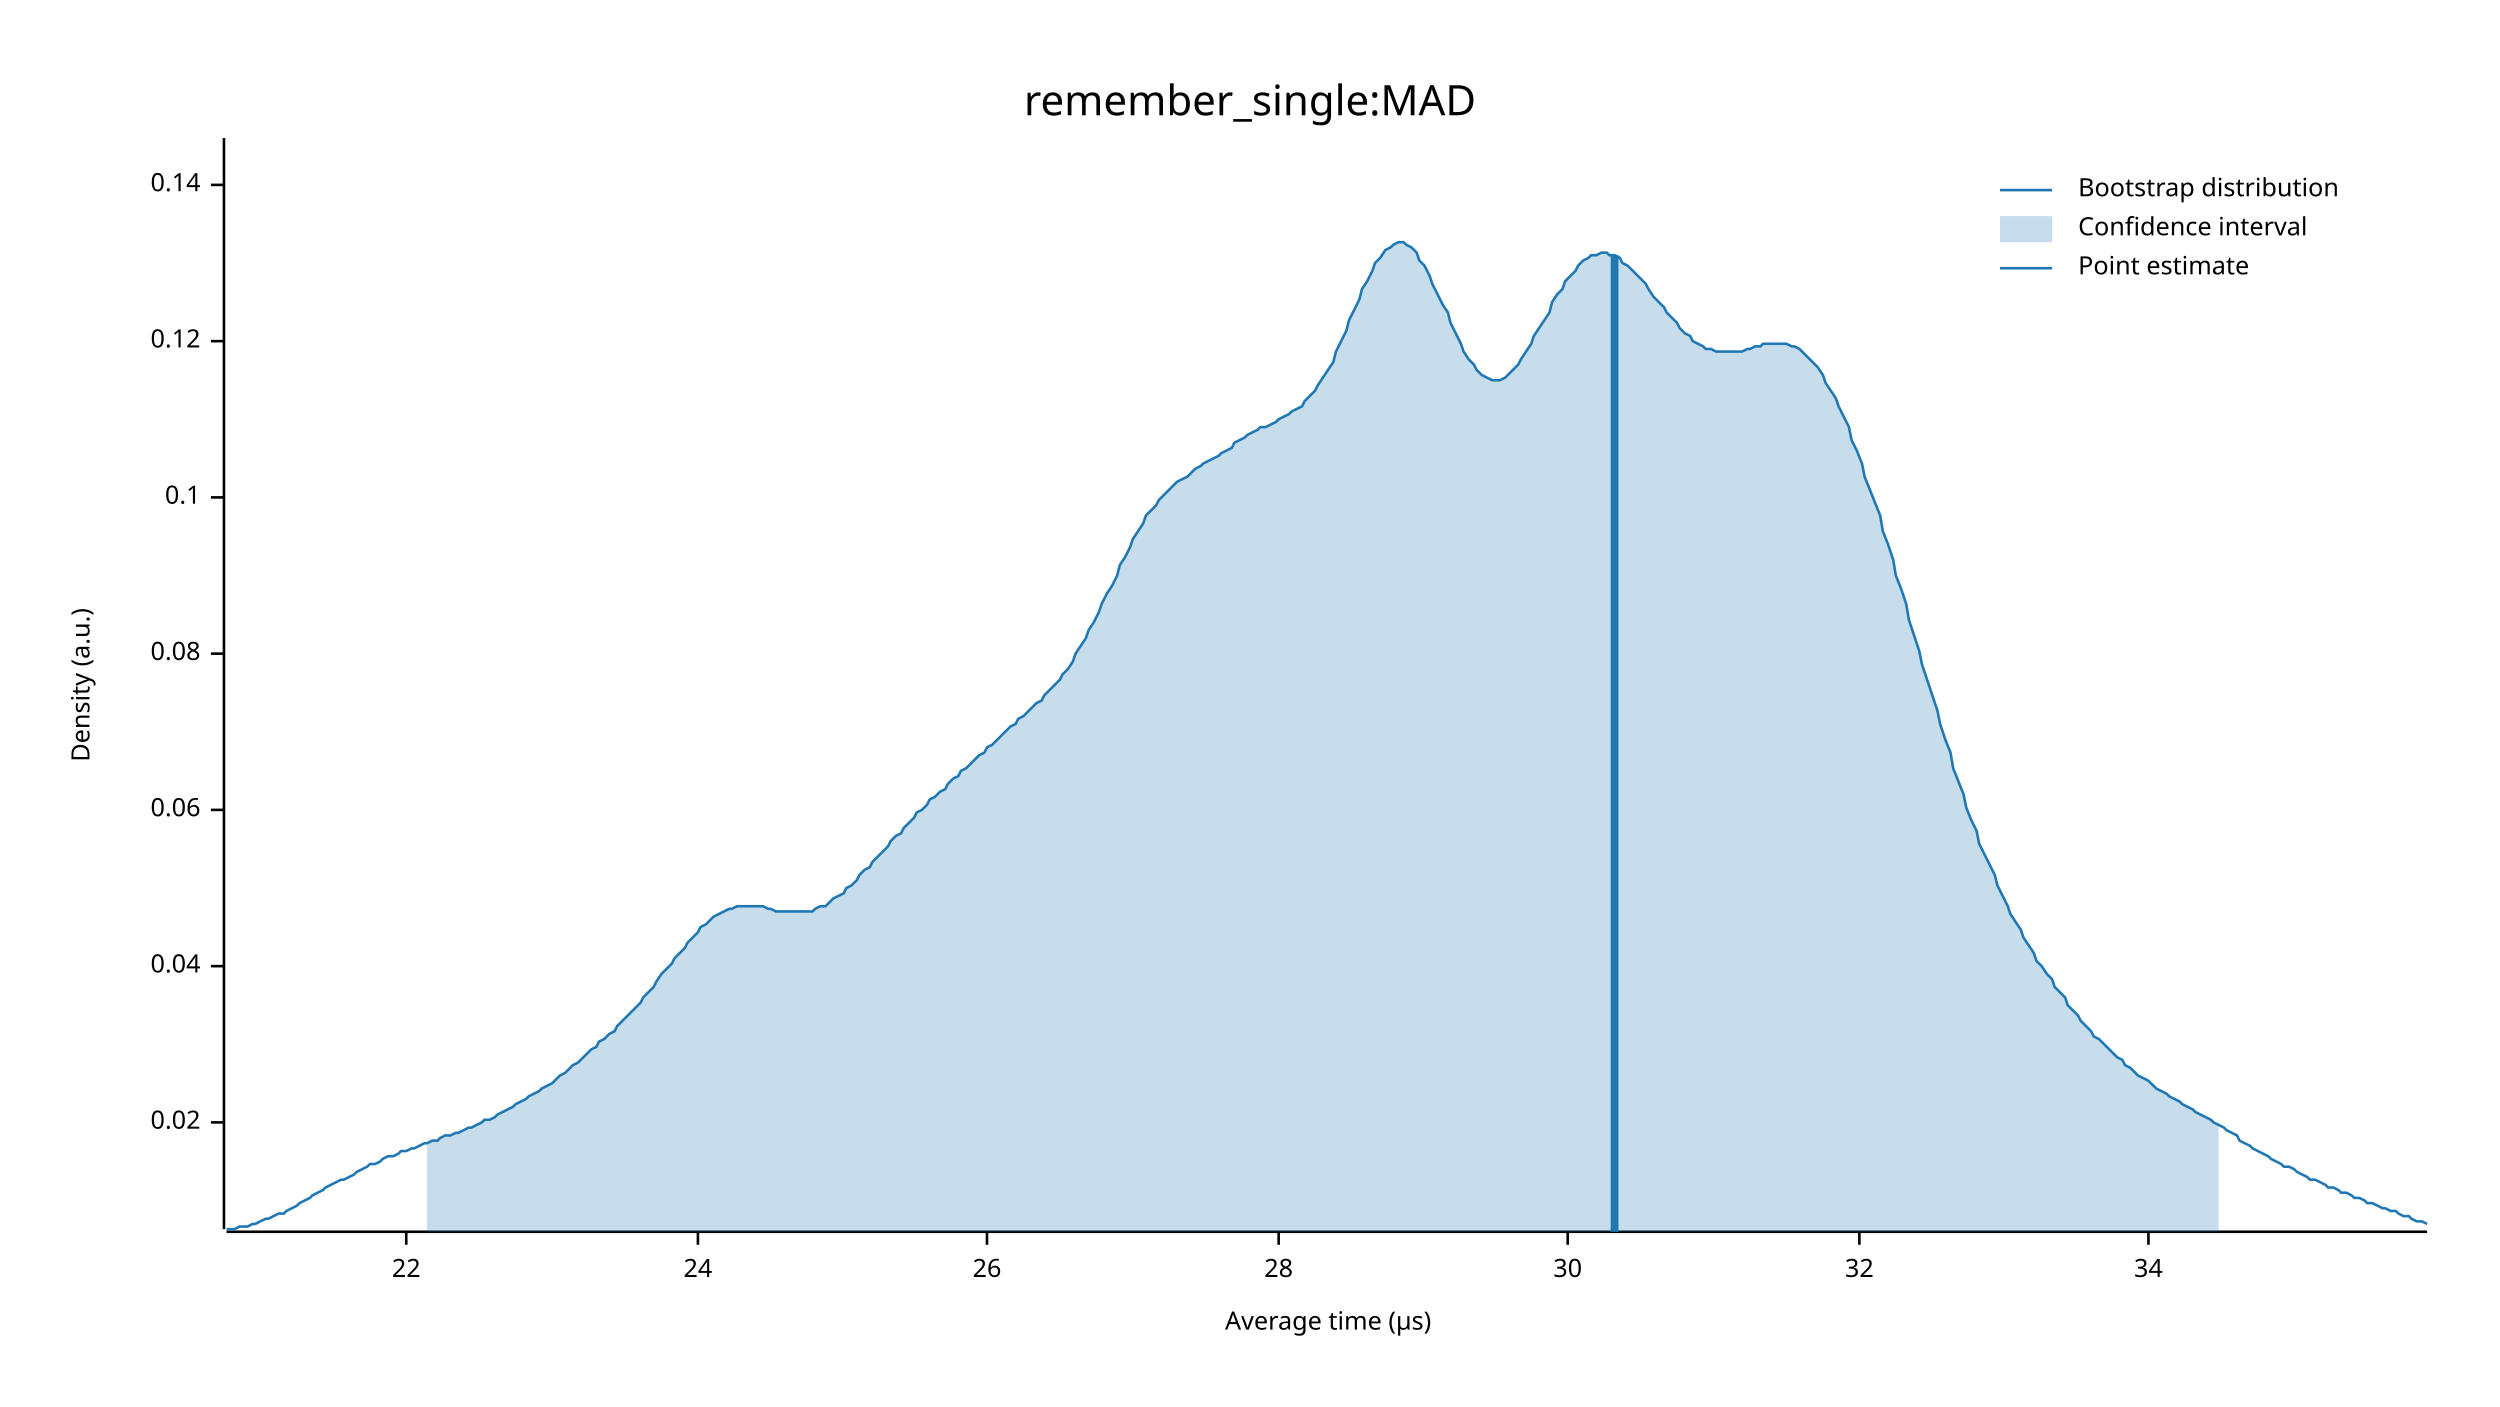
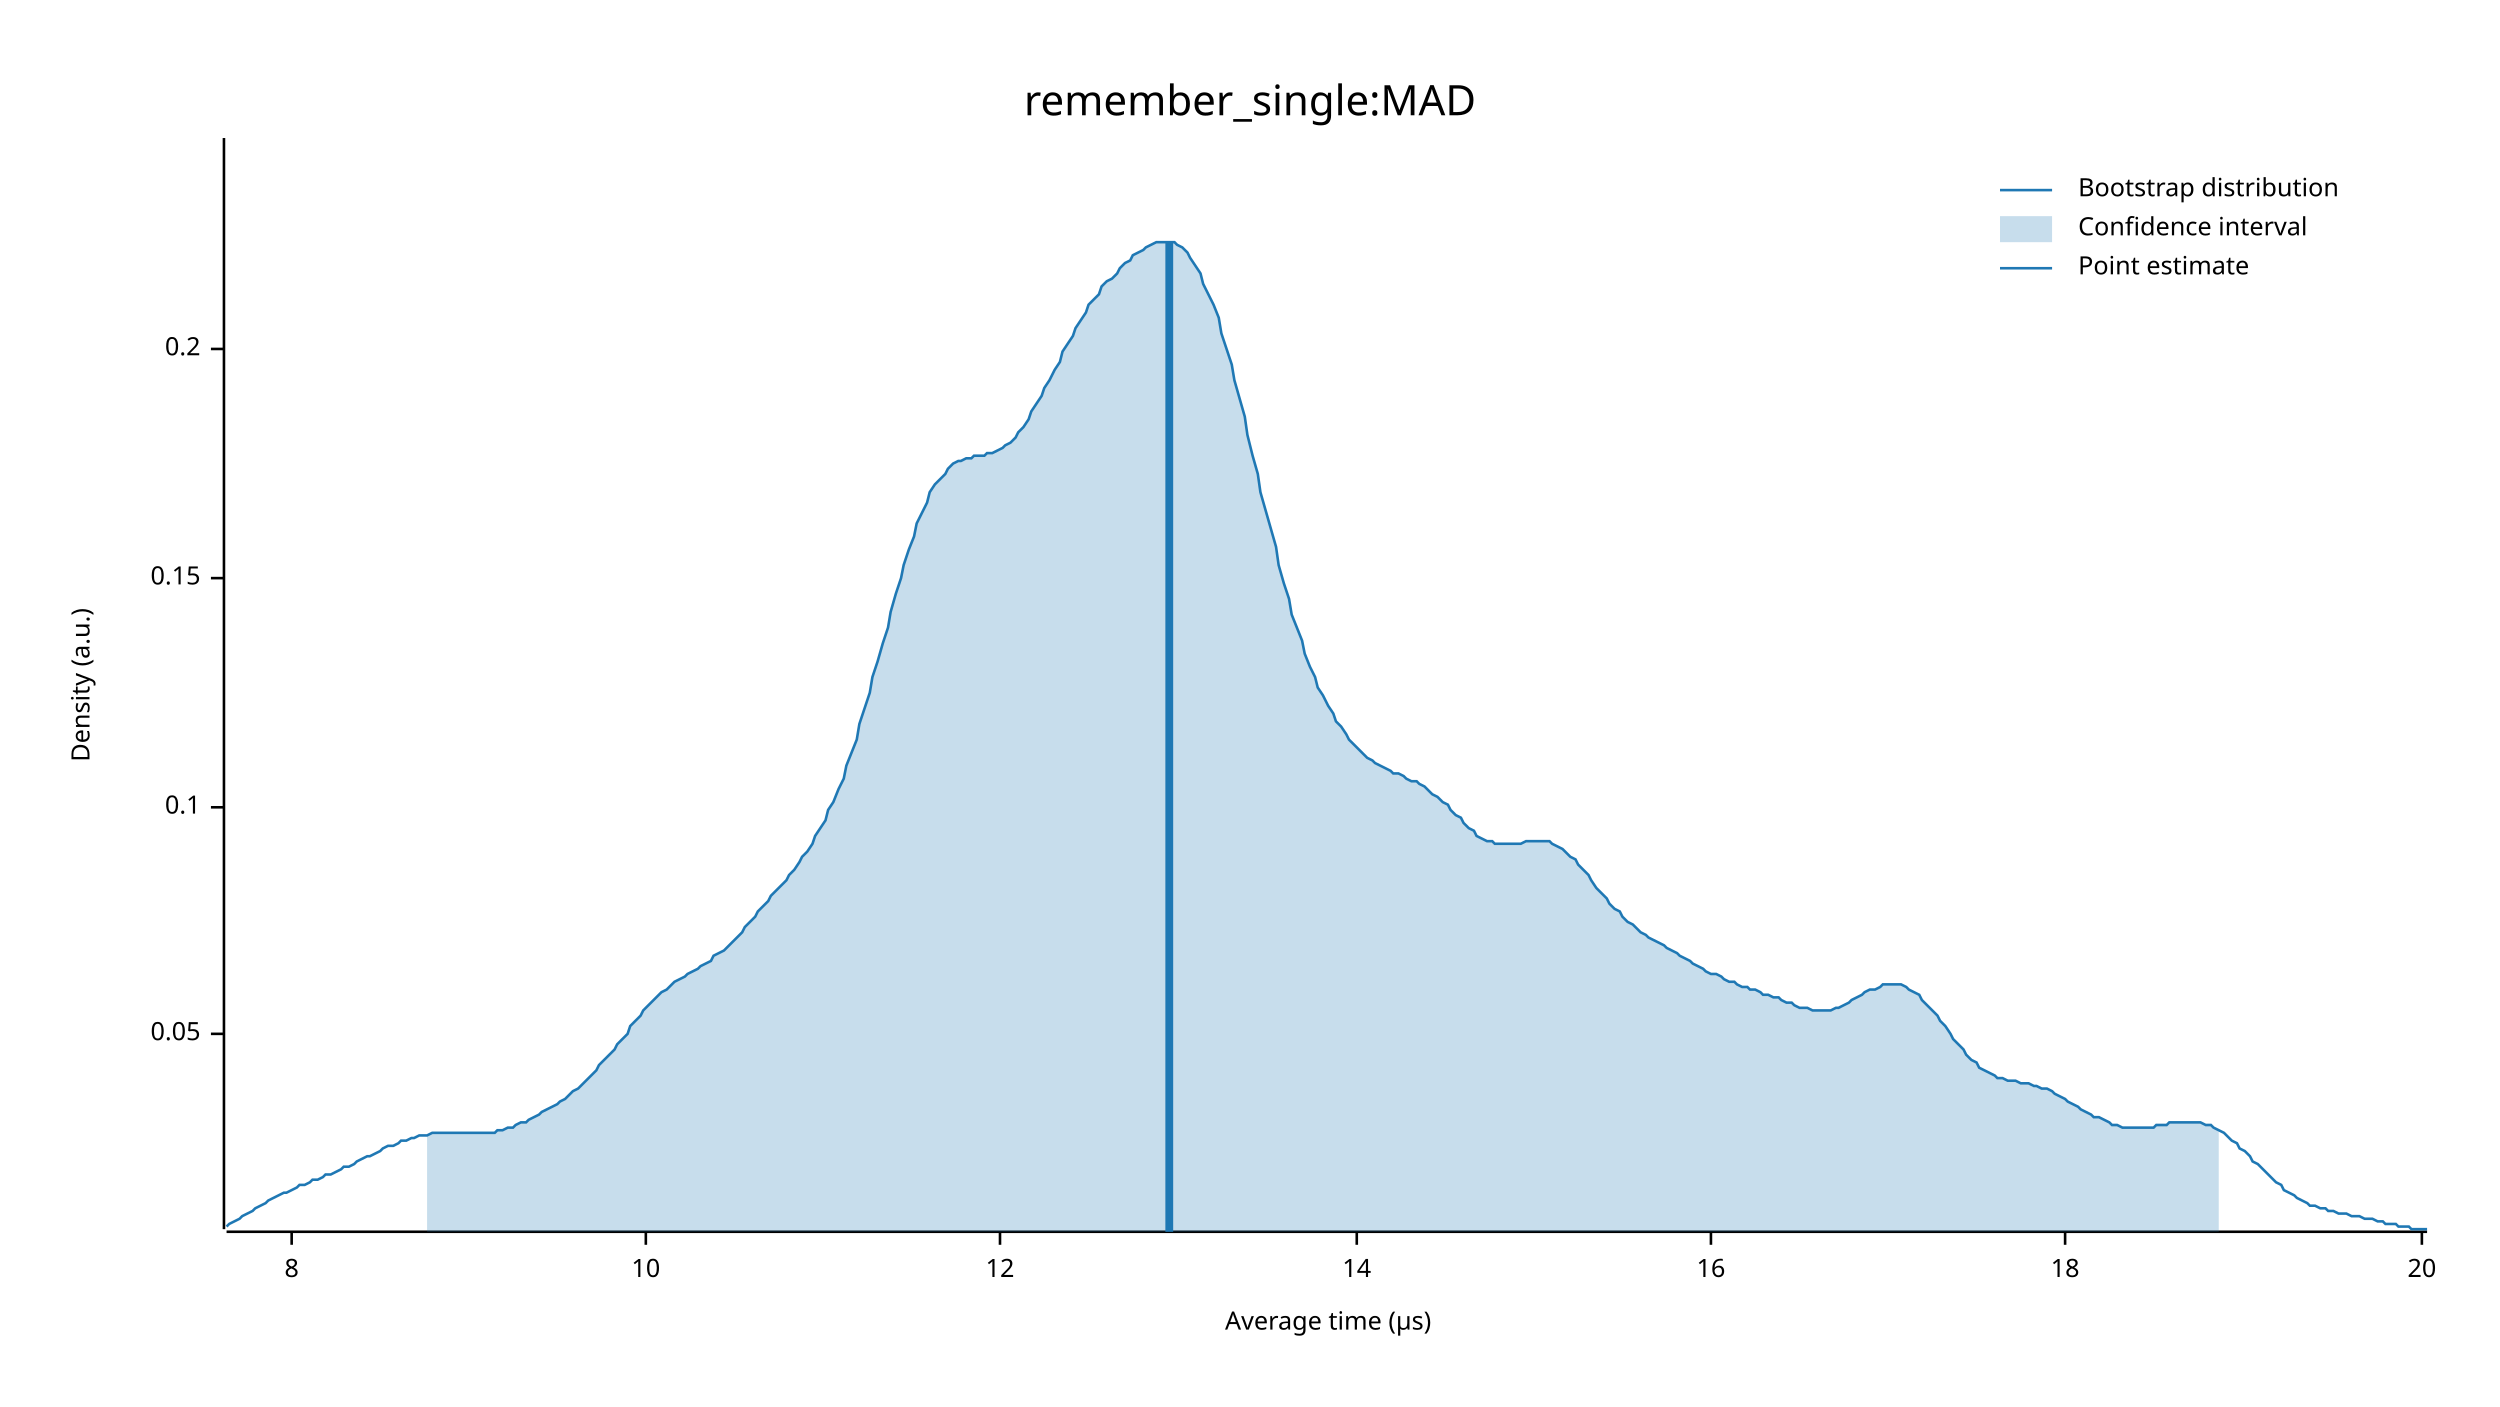
<svg xmlns="http://www.w3.org/2000/svg" width="960" height="540" viewBox="0 0 960 540">
  <text x="480" y="32" dy="0.76em" text-anchor="middle" font-family="sans-serif" font-size="16.129" opacity="1" fill="#000000">
remember_single:MAD
</text>
  <text x="27" y="263" dy="0.76em" text-anchor="middle" font-family="sans-serif" font-size="9.677" opacity="1" fill="#000000" transform="rotate(270, 27, 263)">
Density (a.u.)
</text>
  <text x="510" y="513" dy="-0.5ex" text-anchor="middle" font-family="sans-serif" font-size="9.677" opacity="1" fill="#000000">
Average time (µs)
</text>
  <polyline fill="none" opacity="1" stroke="#000000" stroke-width="1" points="86,53 86,472 " />
-   <text x="77" y="431" dy="0.5ex" text-anchor="end" font-family="sans-serif" font-size="9.677" opacity="1" fill="#000000">
- 0.02
+   <text x="77" y="397" dy="0.5ex" text-anchor="end" font-family="sans-serif" font-size="9.677" opacity="1" fill="#000000">
+ 0.05
</text>
-   <polyline fill="none" opacity="1" stroke="#000000" stroke-width="1" points="81,431 86,431 " />
-   <text x="77" y="371" dy="0.5ex" text-anchor="end" font-family="sans-serif" font-size="9.677" opacity="1" fill="#000000">
- 0.04
- </text>
-   <polyline fill="none" opacity="1" stroke="#000000" stroke-width="1" points="81,371 86,371 " />
-   <text x="77" y="311" dy="0.5ex" text-anchor="end" font-family="sans-serif" font-size="9.677" opacity="1" fill="#000000">
- 0.06
- </text>
-   <polyline fill="none" opacity="1" stroke="#000000" stroke-width="1" points="81,311 86,311 " />
-   <text x="77" y="251" dy="0.5ex" text-anchor="end" font-family="sans-serif" font-size="9.677" opacity="1" fill="#000000">
- 0.08
- </text>
-   <polyline fill="none" opacity="1" stroke="#000000" stroke-width="1" points="81,251 86,251 " />
-   <text x="77" y="191" dy="0.5ex" text-anchor="end" font-family="sans-serif" font-size="9.677" opacity="1" fill="#000000">
+   <polyline fill="none" opacity="1" stroke="#000000" stroke-width="1" points="81,397 86,397 " />
+   <text x="77" y="310" dy="0.5ex" text-anchor="end" font-family="sans-serif" font-size="9.677" opacity="1" fill="#000000">
0.1
</text>
-   <polyline fill="none" opacity="1" stroke="#000000" stroke-width="1" points="81,191 86,191 " />
-   <text x="77" y="131" dy="0.5ex" text-anchor="end" font-family="sans-serif" font-size="9.677" opacity="1" fill="#000000">
- 0.12
+   <polyline fill="none" opacity="1" stroke="#000000" stroke-width="1" points="81,310 86,310 " />
+   <text x="77" y="222" dy="0.5ex" text-anchor="end" font-family="sans-serif" font-size="9.677" opacity="1" fill="#000000">
+ 0.15
</text>
-   <polyline fill="none" opacity="1" stroke="#000000" stroke-width="1" points="81,131 86,131 " />
-   <text x="77" y="71" dy="0.5ex" text-anchor="end" font-family="sans-serif" font-size="9.677" opacity="1" fill="#000000">
- 0.14
+   <polyline fill="none" opacity="1" stroke="#000000" stroke-width="1" points="81,222 86,222 " />
+   <text x="77" y="134" dy="0.5ex" text-anchor="end" font-family="sans-serif" font-size="9.677" opacity="1" fill="#000000">
+ 0.2
</text>
-   <polyline fill="none" opacity="1" stroke="#000000" stroke-width="1" points="81,71 86,71 " />
+   <polyline fill="none" opacity="1" stroke="#000000" stroke-width="1" points="81,134 86,134 " />
  <polyline fill="none" opacity="1" stroke="#000000" stroke-width="1" points="87,473 932,473 " />
-   <text x="156" y="483" dy="0.76em" text-anchor="middle" font-family="sans-serif" font-size="9.677" opacity="1" fill="#000000">
- 22
+   <text x="112" y="483" dy="0.76em" text-anchor="middle" font-family="sans-serif" font-size="9.677" opacity="1" fill="#000000">
+ 8
</text>
-   <polyline fill="none" opacity="1" stroke="#000000" stroke-width="1" points="156,473 156,478 " />
-   <text x="268" y="483" dy="0.76em" text-anchor="middle" font-family="sans-serif" font-size="9.677" opacity="1" fill="#000000">
- 24
+   <polyline fill="none" opacity="1" stroke="#000000" stroke-width="1" points="112,473 112,478 " />
+   <text x="248" y="483" dy="0.76em" text-anchor="middle" font-family="sans-serif" font-size="9.677" opacity="1" fill="#000000">
+ 10
</text>
-   <polyline fill="none" opacity="1" stroke="#000000" stroke-width="1" points="268,473 268,478 " />
-   <text x="379" y="483" dy="0.76em" text-anchor="middle" font-family="sans-serif" font-size="9.677" opacity="1" fill="#000000">
- 26
+   <polyline fill="none" opacity="1" stroke="#000000" stroke-width="1" points="248,473 248,478 " />
+   <text x="384" y="483" dy="0.76em" text-anchor="middle" font-family="sans-serif" font-size="9.677" opacity="1" fill="#000000">
+ 12
</text>
-   <polyline fill="none" opacity="1" stroke="#000000" stroke-width="1" points="379,473 379,478 " />
-   <text x="491" y="483" dy="0.76em" text-anchor="middle" font-family="sans-serif" font-size="9.677" opacity="1" fill="#000000">
- 28
+   <polyline fill="none" opacity="1" stroke="#000000" stroke-width="1" points="384,473 384,478 " />
+   <text x="521" y="483" dy="0.76em" text-anchor="middle" font-family="sans-serif" font-size="9.677" opacity="1" fill="#000000">
+ 14
</text>
-   <polyline fill="none" opacity="1" stroke="#000000" stroke-width="1" points="491,473 491,478 " />
-   <text x="602" y="483" dy="0.76em" text-anchor="middle" font-family="sans-serif" font-size="9.677" opacity="1" fill="#000000">
- 30
+   <polyline fill="none" opacity="1" stroke="#000000" stroke-width="1" points="521,473 521,478 " />
+   <text x="657" y="483" dy="0.76em" text-anchor="middle" font-family="sans-serif" font-size="9.677" opacity="1" fill="#000000">
+ 16
</text>
-   <polyline fill="none" opacity="1" stroke="#000000" stroke-width="1" points="602,473 602,478 " />
-   <text x="714" y="483" dy="0.76em" text-anchor="middle" font-family="sans-serif" font-size="9.677" opacity="1" fill="#000000">
- 32
+   <polyline fill="none" opacity="1" stroke="#000000" stroke-width="1" points="657,473 657,478 " />
+   <text x="793" y="483" dy="0.76em" text-anchor="middle" font-family="sans-serif" font-size="9.677" opacity="1" fill="#000000">
+ 18
</text>
-   <polyline fill="none" opacity="1" stroke="#000000" stroke-width="1" points="714,473 714,478 " />
-   <text x="825" y="483" dy="0.76em" text-anchor="middle" font-family="sans-serif" font-size="9.677" opacity="1" fill="#000000">
- 34
+   <polyline fill="none" opacity="1" stroke="#000000" stroke-width="1" points="793,473 793,478 " />
+   <text x="930" y="483" dy="0.76em" text-anchor="middle" font-family="sans-serif" font-size="9.677" opacity="1" fill="#000000">
+ 20
</text>
-   <polyline fill="none" opacity="1" stroke="#000000" stroke-width="1" points="825,473 825,478 " />
-   <polyline fill="none" opacity="1" stroke="#1F78B4" stroke-width="1" points="87,472 88,472 90,472 92,471 93,471 95,471 97,470 98,470 100,469 102,468 103,468 105,467 107,466 109,466 110,465 112,464 114,463 115,462 117,461 119,460 120,459 122,458 124,457 125,456 127,455 129,454 131,453 132,453 134,452 136,451 137,450 139,449 141,448 142,447 144,447 146,446 147,445 149,444 151,444 153,443 154,442 156,442 158,441 159,441 161,440 163,439 164,439 166,438 168,438 169,437 171,436 173,436 175,435 176,435 178,434 180,433 181,433 183,432 185,431 186,430 188,430 190,429 191,428 193,427 195,426 197,425 198,424 200,423 202,422 203,421 205,420 207,419 208,418 210,417 212,416 214,414 215,413 217,412 219,410 220,409 222,408 224,406 225,405 227,403 229,402 230,400 232,399 234,397 236,396 237,394 239,392 241,390 242,389 244,387 246,385 247,383 249,381 251,379 252,377 254,374 256,372 258,370 259,368 261,366 263,364 264,362 266,360 268,358 269,356 271,355 273,353 274,352 276,351 278,350 280,349 281,349 283,348 285,348 286,348 288,348 290,348 291,348 293,348 295,349 296,349 298,350 300,350 302,350 303,350 305,350 307,350 308,350 310,350 312,350 313,349 315,348 317,348 318,347 320,345 322,344 324,343 325,341 327,340 329,338 330,336 332,334 334,333 335,331 337,329 339,327 341,325 342,323 344,321 346,320 347,318 349,316 351,314 352,312 354,311 356,309 357,307 359,306 361,304 363,303 364,301 366,299 368,298 369,296 371,295 373,293 374,292 376,290 378,289 379,287 381,286 383,284 385,282 386,281 388,279 390,278 391,276 393,275 395,273 396,272 398,270 400,269 401,267 403,265 405,263 407,261 408,259 410,257 412,254 413,251 415,248 417,245 418,242 420,239 422,235 423,232 425,228 427,225 429,221 430,217 432,214 434,210 435,207 437,204 439,201 440,198 442,196 444,194 445,192 447,190 449,188 451,186 452,185 454,184 456,183 457,182 459,180 461,179 462,178 464,177 466,176 468,175 469,174 471,173 473,172 474,170 476,169 478,168 479,167 481,166 483,165 484,164 486,164 488,163 490,162 491,161 493,160 495,159 496,158 498,157 500,156 501,154 503,152 505,150 506,148 508,145 510,142 512,139 513,135 515,131 517,127 518,123 520,119 522,115 523,111 525,108 527,104 528,101 530,99 532,96 534,95 535,94 537,93 539,93 540,94 542,95 544,97 545,100 547,102 549,106 550,109 552,113 554,117 556,120 557,124 559,128 561,132 562,135 564,138 566,140 567,142 569,144 571,145 573,146 574,146 576,146 578,145 579,144 581,142 583,140 584,138 586,135 588,132 589,129 591,126 593,123 595,120 596,116 598,113 600,111 601,108 603,106 605,104 606,102 608,100 610,99 611,98 613,98 615,97 617,97 618,98 620,98 622,99 623,101 625,102 627,104 628,105 630,107 632,109 633,111 635,114 637,116 639,118 640,120 642,122 644,124 645,126 647,128 649,129 650,131 652,132 654,133 655,134 657,134 659,135 661,135 662,135 664,135 666,135 667,135 669,135 671,134 672,134 674,133 676,133 677,132 679,132 681,132 683,132 684,132 686,132 688,133 689,133 691,134 693,136 694,137 696,139 698,141 700,144 701,147 703,150 705,153 706,156 708,160 710,164 711,169 713,173 715,178 716,183 718,188 720,193 722,198 723,204 725,209 727,215 728,221 730,226 732,232 733,238 735,244 737,250 738,255 740,261 742,267 744,273 745,278 747,284 749,289 750,295 752,300 754,305 755,310 757,315 759,319 760,324 762,328 764,332 766,336 767,340 769,344 771,348 772,351 774,354 776,357 777,360 779,363 781,366 782,369 784,371 786,374 788,376 789,379 791,381 793,383 794,386 796,388 798,390 799,392 801,394 803,396 804,398 806,399 808,401 810,403 811,404 813,406 815,407 816,409 818,410 820,412 821,413 823,414 825,415 827,417 828,418 830,419 832,420 833,421 835,422 837,423 838,424 840,425 842,426 843,427 845,428 847,429 849,430 850,431 852,432 854,433 855,434 857,435 859,436 860,438 862,439 864,440 865,441 867,442 869,443 871,444 872,445 874,446 876,447 877,448 879,448 881,449 882,450 884,451 886,452 887,453 889,453 891,454 893,455 894,456 896,456 898,457 899,458 901,458 903,459 904,460 906,460 908,461 909,462 911,462 913,463 915,464 916,464 918,465 920,465 921,466 923,467 925,467 926,468 928,469 930,469 932,470 " />
-   <polygon opacity="0.25" fill="#1F78B4" points="164,439 166,438 168,438 169,437 171,436 173,436 175,435 176,435 178,434 180,433 181,433 183,432 185,431 186,430 188,430 190,429 191,428 193,427 195,426 197,425 198,424 200,423 202,422 203,421 205,420 207,419 208,418 210,417 212,416 214,414 215,413 217,412 219,410 220,409 222,408 224,406 225,405 227,403 229,402 230,400 232,399 234,397 236,396 237,394 239,392 241,390 242,389 244,387 246,385 247,383 249,381 251,379 252,377 254,374 256,372 258,370 259,368 261,366 263,364 264,362 266,360 268,358 269,356 271,355 273,353 274,352 276,351 278,350 280,349 281,349 283,348 285,348 286,348 288,348 290,348 291,348 293,348 295,349 296,349 298,350 300,350 302,350 303,350 305,350 307,350 308,350 310,350 312,350 313,349 315,348 317,348 318,347 320,345 322,344 324,343 325,341 327,340 329,338 330,336 332,334 334,333 335,331 337,329 339,327 341,325 342,323 344,321 346,320 347,318 349,316 351,314 352,312 354,311 356,309 357,307 359,306 361,304 363,303 364,301 366,299 368,298 369,296 371,295 373,293 374,292 376,290 378,289 379,287 381,286 383,284 385,282 386,281 388,279 390,278 391,276 393,275 395,273 396,272 398,270 400,269 401,267 403,265 405,263 407,261 408,259 410,257 412,254 413,251 415,248 417,245 418,242 420,239 422,235 423,232 425,228 427,225 429,221 430,217 432,214 434,210 435,207 437,204 439,201 440,198 442,196 444,194 445,192 447,190 449,188 451,186 452,185 454,184 456,183 457,182 459,180 461,179 462,178 464,177 466,176 468,175 469,174 471,173 473,172 474,170 476,169 478,168 479,167 481,166 483,165 484,164 486,164 488,163 490,162 491,161 493,160 495,159 496,158 498,157 500,156 501,154 503,152 505,150 506,148 508,145 510,142 512,139 513,135 515,131 517,127 518,123 520,119 522,115 523,111 525,108 527,104 528,101 530,99 532,96 534,95 535,94 537,93 539,93 540,94 542,95 544,97 545,100 547,102 549,106 550,109 552,113 554,117 556,120 557,124 559,128 561,132 562,135 564,138 566,140 567,142 569,144 571,145 573,146 574,146 576,146 578,145 579,144 581,142 583,140 584,138 586,135 588,132 589,129 591,126 593,123 595,120 596,116 598,113 600,111 601,108 603,106 605,104 606,102 608,100 610,99 611,98 613,98 615,97 617,97 618,98 620,98 622,99 623,101 625,102 627,104 628,105 630,107 632,109 633,111 635,114 637,116 639,118 640,120 642,122 644,124 645,126 647,128 649,129 650,131 652,132 654,133 655,134 657,134 659,135 661,135 662,135 664,135 666,135 667,135 669,135 671,134 672,134 674,133 676,133 677,132 679,132 681,132 683,132 684,132 686,132 688,133 689,133 691,134 693,136 694,137 696,139 698,141 700,144 701,147 703,150 705,153 706,156 708,160 710,164 711,169 713,173 715,178 716,183 718,188 720,193 722,198 723,204 725,209 727,215 728,221 730,226 732,232 733,238 735,244 737,250 738,255 740,261 742,267 744,273 745,278 747,284 749,289 750,295 752,300 754,305 755,310 757,315 759,319 760,324 762,328 764,332 766,336 767,340 769,344 771,348 772,351 774,354 776,357 777,360 779,363 781,366 782,369 784,371 786,374 788,376 789,379 791,381 793,383 794,386 796,388 798,390 799,392 801,394 803,396 804,398 806,399 808,401 810,403 811,404 813,406 815,407 816,409 818,410 820,412 821,413 823,414 825,415 827,417 828,418 830,419 832,420 833,421 835,422 837,423 838,424 840,425 842,426 843,427 845,428 847,429 849,430 850,431 852,432 852,473 164,473 " />
-   <polyline fill="none" opacity="1" stroke="#1F78B4" stroke-width="3" points="620,473 620,98 " />
+   <polyline fill="none" opacity="1" stroke="#000000" stroke-width="1" points="930,473 930,478 " />
+   <polyline fill="none" opacity="1" stroke="#1F78B4" stroke-width="1" points="87,471 88,470 90,469 92,468 93,467 95,466 97,465 98,464 100,463 102,462 103,461 105,460 107,459 109,458 110,458 112,457 114,456 115,455 117,455 119,454 120,453 122,453 124,452 125,451 127,451 129,450 131,449 132,448 134,448 136,447 137,446 139,445 141,444 142,444 144,443 146,442 147,441 149,440 151,440 153,439 154,438 156,438 158,437 159,437 161,436 163,436 164,436 166,435 168,435 169,435 171,435 173,435 175,435 176,435 178,435 180,435 181,435 183,435 185,435 186,435 188,435 190,435 191,434 193,434 195,433 197,433 198,432 200,431 202,431 203,430 205,429 207,428 208,427 210,426 212,425 214,424 215,423 217,422 219,420 220,419 222,418 224,416 225,415 227,413 229,411 230,409 232,407 234,405 236,403 237,401 239,399 241,397 242,394 244,392 246,390 247,388 249,386 251,384 252,383 254,381 256,380 258,378 259,377 261,376 263,375 264,374 266,373 268,372 269,371 271,370 273,369 274,367 276,366 278,365 280,363 281,362 283,360 285,358 286,356 288,354 290,352 291,350 293,348 295,346 296,344 298,342 300,340 302,338 303,336 305,334 307,331 308,329 310,327 312,324 313,321 315,318 317,315 318,311 320,308 322,303 324,299 325,294 327,289 329,284 330,278 332,272 334,266 335,260 337,254 339,247 341,241 342,235 344,228 346,222 347,217 349,211 351,206 352,201 354,197 356,193 357,189 359,186 361,184 363,182 364,180 366,178 368,177 369,177 371,176 373,176 374,175 376,175 378,175 379,174 381,174 383,173 385,172 386,171 388,170 390,168 391,166 393,164 395,161 396,158 398,155 400,152 401,149 403,146 405,142 407,139 408,135 410,132 412,129 413,126 415,123 417,120 418,117 420,115 422,113 423,110 425,108 427,107 429,105 430,103 432,101 434,100 435,98 437,97 439,96 440,95 442,94 444,93 445,93 447,93 449,93 451,93 452,94 454,95 456,97 457,99 459,102 461,105 462,109 464,113 466,117 468,122 469,128 471,134 473,140 474,146 476,153 478,160 479,167 481,175 483,182 484,189 486,196 488,203 490,210 491,217 493,224 495,230 496,236 498,241 500,246 501,251 503,256 505,260 506,264 508,267 510,271 512,274 513,277 515,279 517,282 518,284 520,286 522,288 523,289 525,291 527,292 528,293 530,294 532,295 534,296 535,297 537,297 539,298 540,299 542,300 544,300 545,301 547,302 549,304 550,305 552,306 554,308 556,309 557,311 559,313 561,314 562,316 564,318 566,319 567,321 569,322 571,323 573,323 574,324 576,324 578,324 579,324 581,324 583,324 584,324 586,323 588,323 589,323 591,323 593,323 595,323 596,324 598,325 600,326 601,327 603,329 605,330 606,332 608,334 610,336 611,338 613,341 615,343 617,345 618,347 620,349 622,350 623,352 625,354 627,355 628,356 630,358 632,359 633,360 635,361 637,362 639,363 640,364 642,365 644,366 645,367 647,368 649,369 650,370 652,371 654,372 655,373 657,374 659,374 661,375 662,376 664,377 666,377 667,378 669,379 671,379 672,380 674,380 676,381 677,382 679,382 681,383 683,383 684,384 686,385 688,385 689,386 691,387 693,387 694,387 696,388 698,388 700,388 701,388 703,388 705,387 706,387 708,386 710,385 711,384 713,383 715,382 716,381 718,380 720,380 722,379 723,378 725,378 727,378 728,378 730,378 732,379 733,380 735,381 737,382 738,384 740,386 742,388 744,390 745,392 747,394 749,397 750,399 752,401 754,403 755,405 757,407 759,408 760,410 762,411 764,412 766,413 767,414 769,414 771,415 772,415 774,415 776,416 777,416 779,416 781,417 782,417 784,418 786,418 788,419 789,420 791,421 793,422 794,423 796,424 798,425 799,426 801,427 803,428 804,429 806,429 808,430 810,431 811,432 813,432 815,433 816,433 818,433 820,433 821,433 823,433 825,433 827,433 828,432 830,432 832,432 833,431 835,431 837,431 838,431 840,431 842,431 843,431 845,431 847,432 849,432 850,433 852,434 854,435 855,436 857,438 859,439 860,441 862,442 864,444 865,446 867,447 869,449 871,451 872,452 874,454 876,455 877,457 879,458 881,459 882,460 884,461 886,462 887,463 889,463 891,464 893,464 894,465 896,465 898,466 899,466 901,466 903,467 904,467 906,467 908,468 909,468 911,468 913,469 915,469 916,470 918,470 920,470 921,471 923,471 925,471 926,472 928,472 930,472 932,472 " />
+   <polygon opacity="0.25" fill="#1F78B4" points="164,436 166,435 168,435 169,435 171,435 173,435 175,435 176,435 178,435 180,435 181,435 183,435 185,435 186,435 188,435 190,435 191,434 193,434 195,433 197,433 198,432 200,431 202,431 203,430 205,429 207,428 208,427 210,426 212,425 214,424 215,423 217,422 219,420 220,419 222,418 224,416 225,415 227,413 229,411 230,409 232,407 234,405 236,403 237,401 239,399 241,397 242,394 244,392 246,390 247,388 249,386 251,384 252,383 254,381 256,380 258,378 259,377 261,376 263,375 264,374 266,373 268,372 269,371 271,370 273,369 274,367 276,366 278,365 280,363 281,362 283,360 285,358 286,356 288,354 290,352 291,350 293,348 295,346 296,344 298,342 300,340 302,338 303,336 305,334 307,331 308,329 310,327 312,324 313,321 315,318 317,315 318,311 320,308 322,303 324,299 325,294 327,289 329,284 330,278 332,272 334,266 335,260 337,254 339,247 341,241 342,235 344,228 346,222 347,217 349,211 351,206 352,201 354,197 356,193 357,189 359,186 361,184 363,182 364,180 366,178 368,177 369,177 371,176 373,176 374,175 376,175 378,175 379,174 381,174 383,173 385,172 386,171 388,170 390,168 391,166 393,164 395,161 396,158 398,155 400,152 401,149 403,146 405,142 407,139 408,135 410,132 412,129 413,126 415,123 417,120 418,117 420,115 422,113 423,110 425,108 427,107 429,105 430,103 432,101 434,100 435,98 437,97 439,96 440,95 442,94 444,93 445,93 447,93 449,93 451,93 452,94 454,95 456,97 457,99 459,102 461,105 462,109 464,113 466,117 468,122 469,128 471,134 473,140 474,146 476,153 478,160 479,167 481,175 483,182 484,189 486,196 488,203 490,210 491,217 493,224 495,230 496,236 498,241 500,246 501,251 503,256 505,260 506,264 508,267 510,271 512,274 513,277 515,279 517,282 518,284 520,286 522,288 523,289 525,291 527,292 528,293 530,294 532,295 534,296 535,297 537,297 539,298 540,299 542,300 544,300 545,301 547,302 549,304 550,305 552,306 554,308 556,309 557,311 559,313 561,314 562,316 564,318 566,319 567,321 569,322 571,323 573,323 574,324 576,324 578,324 579,324 581,324 583,324 584,324 586,323 588,323 589,323 591,323 593,323 595,323 596,324 598,325 600,326 601,327 603,329 605,330 606,332 608,334 610,336 611,338 613,341 615,343 617,345 618,347 620,349 622,350 623,352 625,354 627,355 628,356 630,358 632,359 633,360 635,361 637,362 639,363 640,364 642,365 644,366 645,367 647,368 649,369 650,370 652,371 654,372 655,373 657,374 659,374 661,375 662,376 664,377 666,377 667,378 669,379 671,379 672,380 674,380 676,381 677,382 679,382 681,383 683,383 684,384 686,385 688,385 689,386 691,387 693,387 694,387 696,388 698,388 700,388 701,388 703,388 705,387 706,387 708,386 710,385 711,384 713,383 715,382 716,381 718,380 720,380 722,379 723,378 725,378 727,378 728,378 730,378 732,379 733,380 735,381 737,382 738,384 740,386 742,388 744,390 745,392 747,394 749,397 750,399 752,401 754,403 755,405 757,407 759,408 760,410 762,411 764,412 766,413 767,414 769,414 771,415 772,415 774,415 776,416 777,416 779,416 781,417 782,417 784,418 786,418 788,419 789,420 791,421 793,422 794,423 796,424 798,425 799,426 801,427 803,428 804,429 806,429 808,430 810,431 811,432 813,432 815,433 816,433 818,433 820,433 821,433 823,433 825,433 827,433 828,432 830,432 832,432 833,431 835,431 837,431 838,431 840,431 842,431 843,431 845,431 847,432 849,432 850,433 852,434 852,473 164,473 " />
+   <polyline fill="none" opacity="1" stroke="#1F78B4" stroke-width="3" points="449,473 449,93 " />
  <text x="798" y="68" dy="0.76em" text-anchor="start" font-family="sans-serif" font-size="9.677" opacity="1" fill="#000000">
Bootstrap distribution
</text>
  <text x="798" y="83" dy="0.76em" text-anchor="start" font-family="sans-serif" font-size="9.677" opacity="1" fill="#000000">
Confidence interval
</text>
  <text x="798" y="98" dy="0.76em" text-anchor="start" font-family="sans-serif" font-size="9.677" opacity="1" fill="#000000">
Point estimate
</text>
  <polyline fill="none" opacity="1" stroke="#1F78B4" stroke-width="1" points="768,73 788,73 " />
  <rect x="768" y="83" width="20" height="10" opacity="0.25" fill="#1F78B4" stroke="none" />
  <polyline fill="none" opacity="1" stroke="#1F78B4" stroke-width="1" points="768,103 788,103 " />
</svg>
